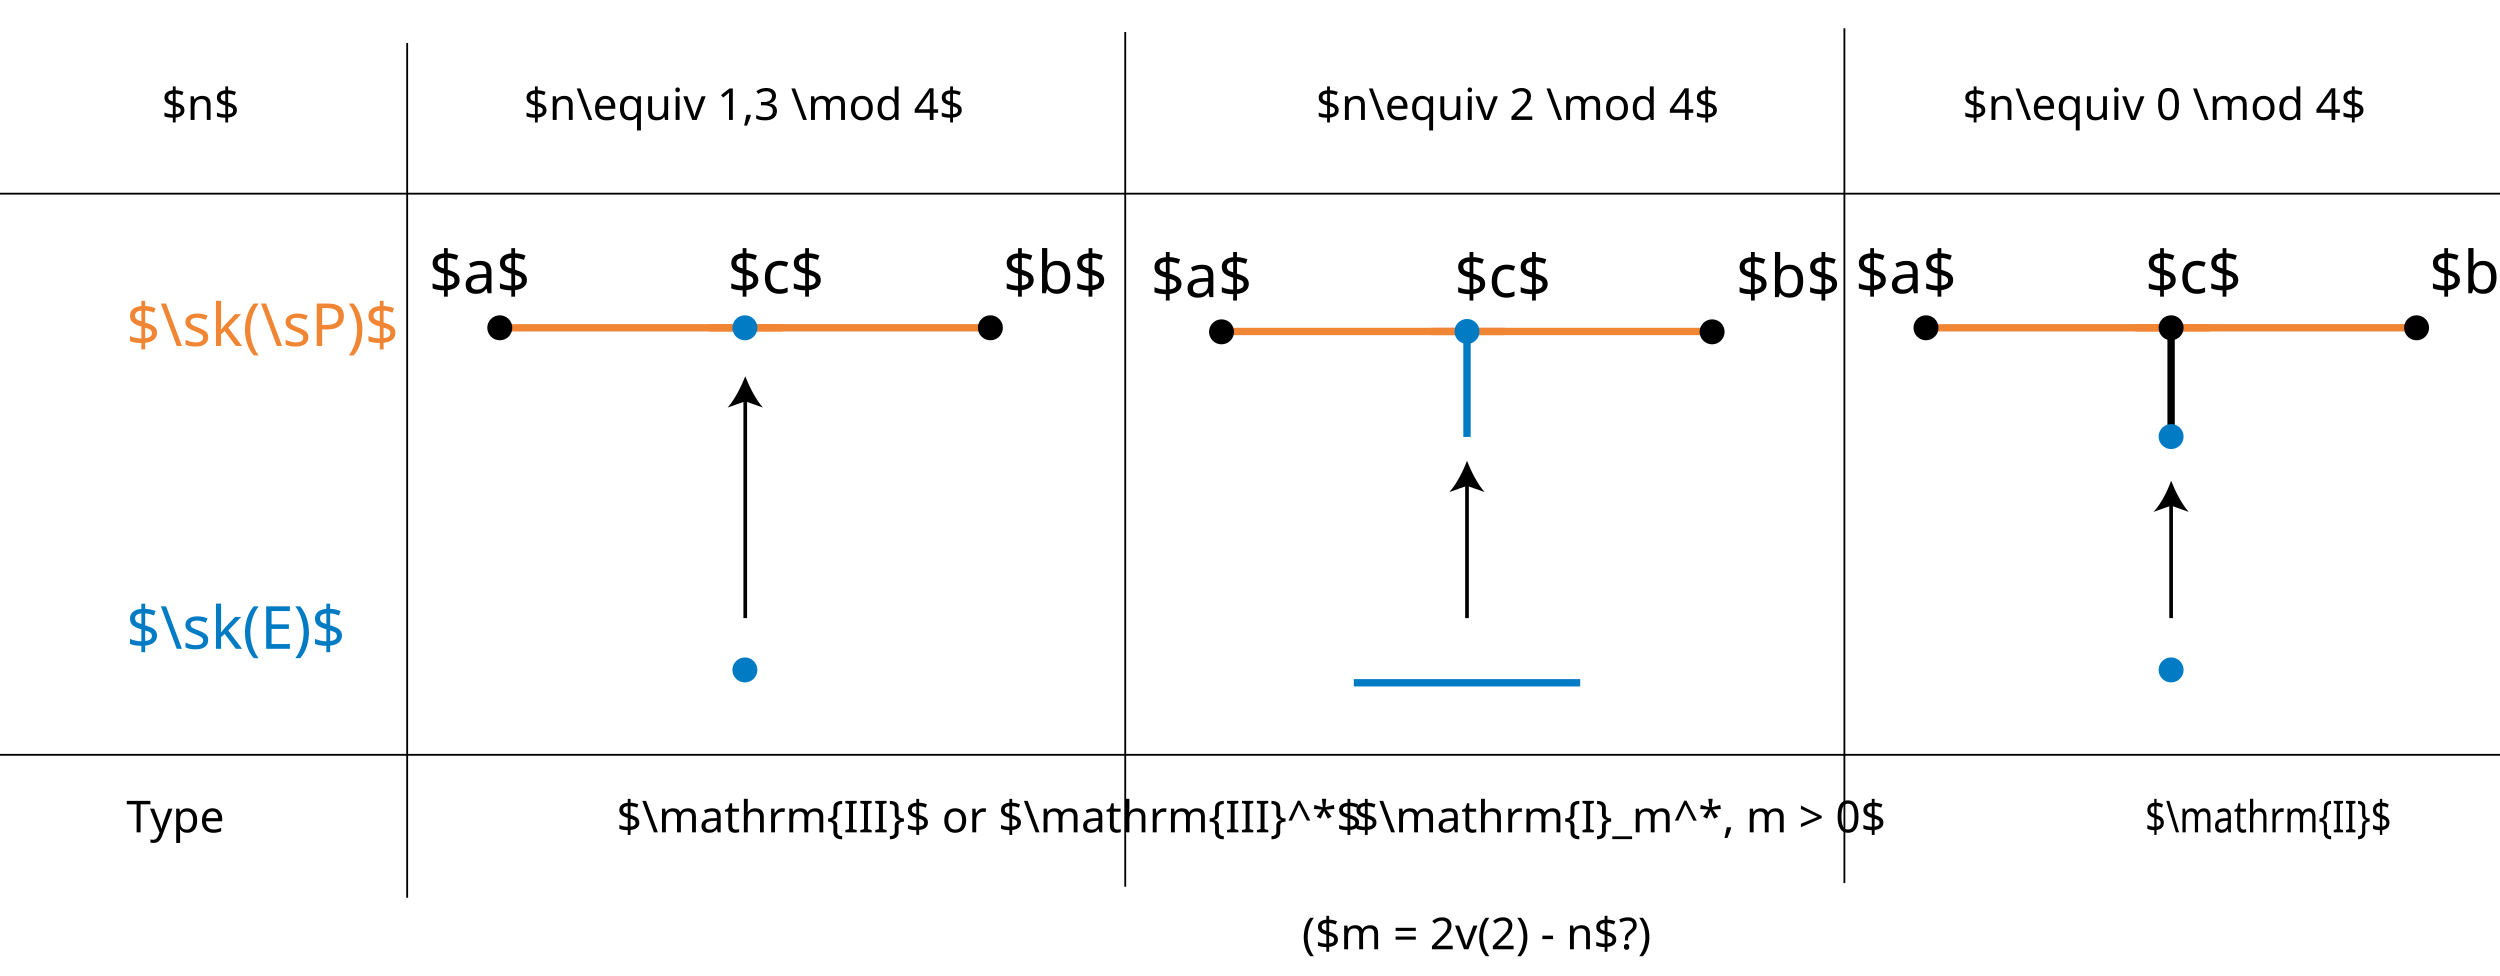
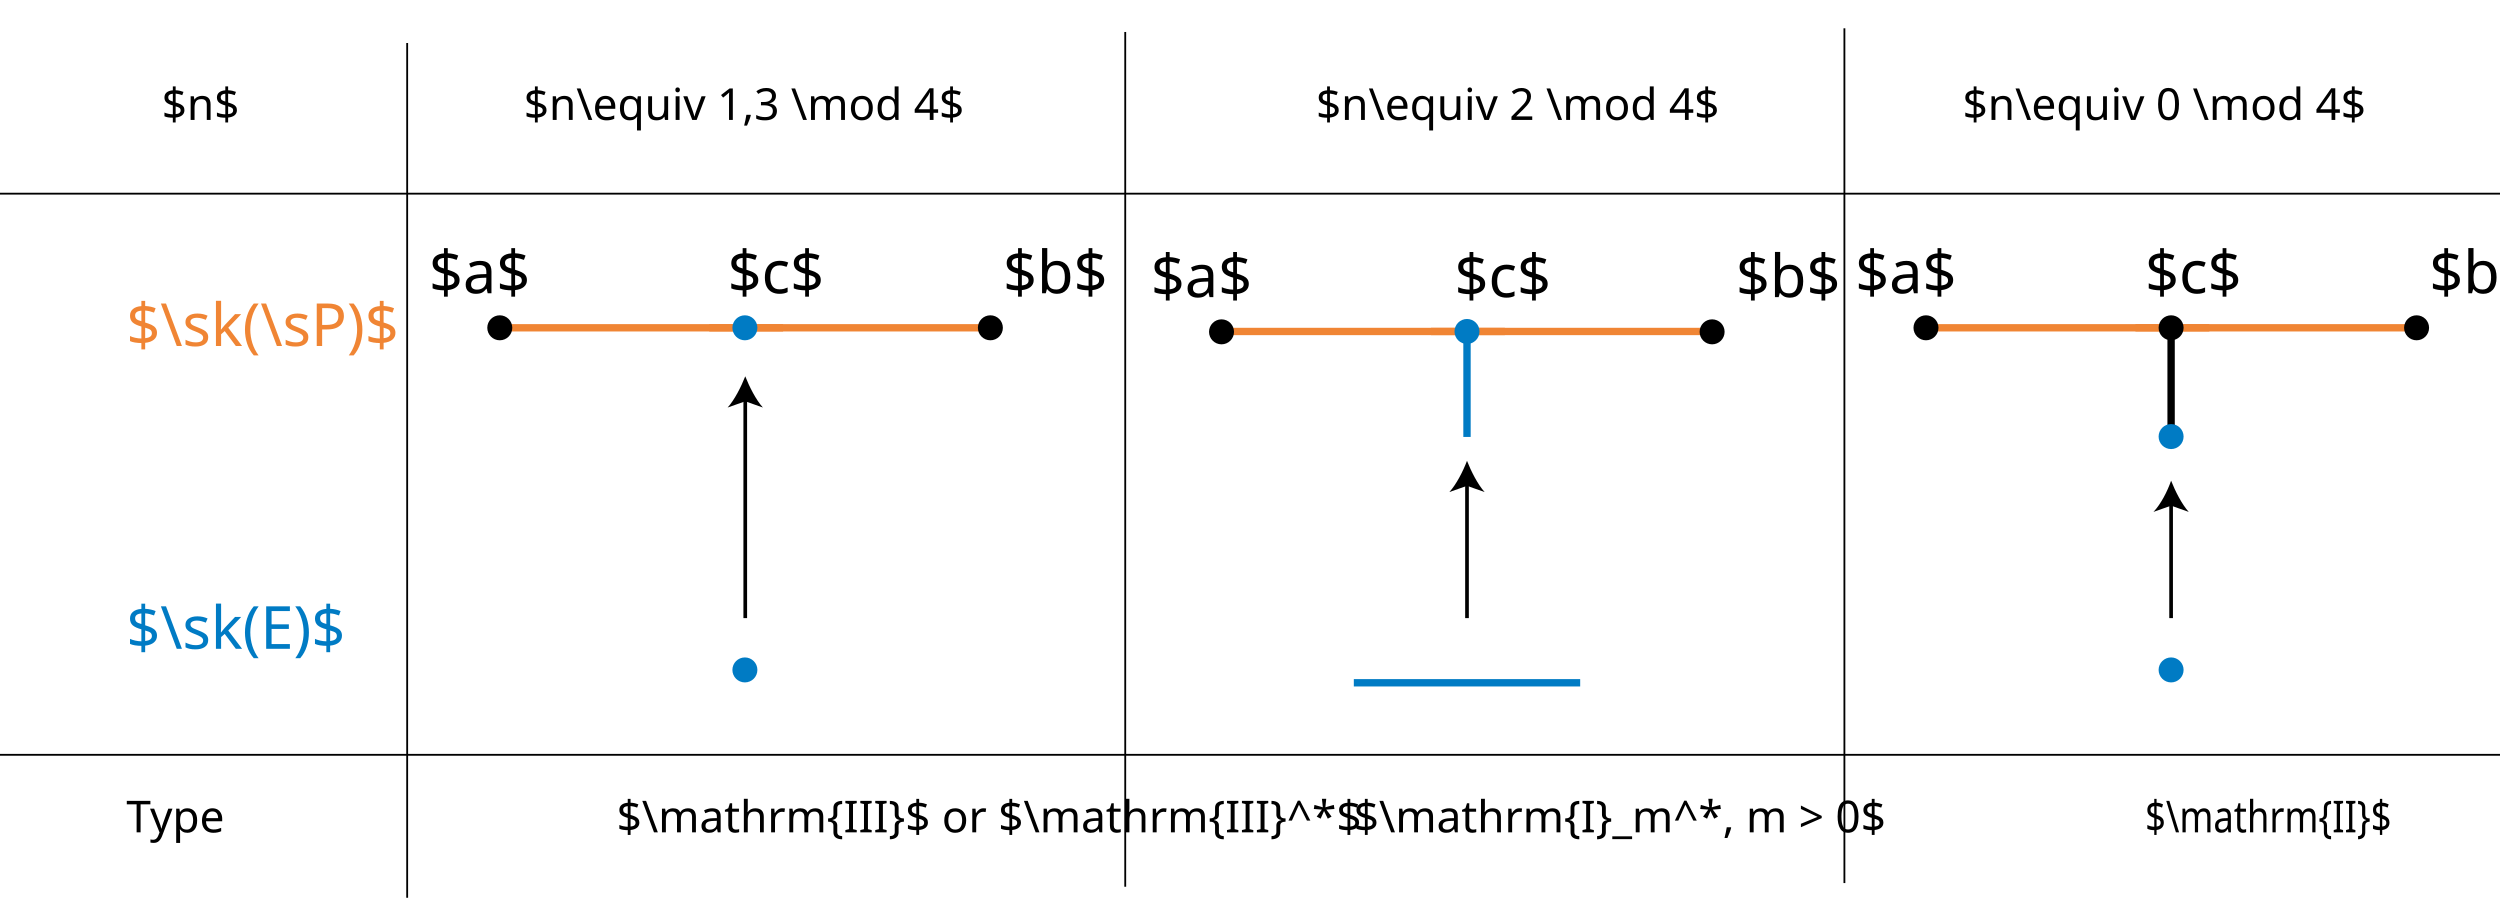
- <svg xmlns="http://www.w3.org/2000/svg" version="1.1" id="svg8" x="0px" y="0px" viewBox="0 0 680.3 265.5" style="enable-background:new 0 0 680.3 265.5;" xml:space="preserve">
+ <svg xmlns="http://www.w3.org/2000/svg" version="1.1" id="svg8" x="0px" y="0px" viewBox="0 0 680.3 246.3" style="enable-background:new 0 0 680.3 246.3;" xml:space="preserve">
  <style type="text/css">
	.st0{fill:none;stroke:#000000;stroke-width:2;stroke-miterlimit:10;}
	.st1{fill:#F08534;}
	.st2{font-family:'ArialMT';}
	.st3{font-size:16.168px;}
	.st4{fill:#007BC4;}
	.st5{fill:none;stroke:#F08534;stroke-width:2;stroke-miterlimit:10;}
	.st6{font-size:12px;}
	.st7{fill:none;stroke:#000000;stroke-width:0.5;stroke-miterlimit:10;}
	.st8{fill:none;stroke:#000000;stroke-miterlimit:10;}
	.st9{fill:none;stroke:#007BC4;stroke-width:2;stroke-miterlimit:10;}
- 	.st10{font-family:'MyriadPro-Regular';}
</style>
  <line class="st0" x1="590.8" y1="118.8" x2="590.8" y2="90.1" />
  <g id="layer1" transform="translate(0,-177)">
</g>
  <text transform="matrix(1 0 0 1 34.3786 94.1484)" class="st1 st2 st3">$\sk(\sP)$</text>
  <text transform="matrix(1 0 0 1 34.3784 176.5477)" class="st4 st2 st3">$\sk(E)$</text>
  <line class="st5" x1="193" y1="89.2" x2="270.1" y2="89.2" />
  <circle cx="269.5" cy="89.2" r="3.4" />
  <text transform="matrix(1 0 0 1 272.9394 79.7991)" class="st2 st3">$b$</text>
  <line class="st5" x1="136" y1="89.2" x2="213.1" y2="89.2" />
  <text transform="matrix(1 0 0 1 116.721 79.7988)" class="st2 st3">$a$</text>
  <circle cx="136" cy="89.2" r="3.4" />
  <text transform="matrix(1 0 0 1 34.3787 226.4975)" class="st2 st6">Type</text>
  <text transform="matrix(1 0 0 1 167.7914 226.4975)" class="st2 st6">$\mathrm{III}$ or $\mathrm{III}^*$</text>
  <text transform="matrix(0.8246 0 0 1 583.7178 226.4974)" class="st2 st6">$\mathrm{II}$</text>
  <text transform="matrix(1 0 0 1 43.9996 32.6284)" class="st2 st6">$n$</text>
  <line class="st7" x1="110.8" y1="11.7" x2="110.8" y2="244.3" />
  <line class="st7" x1="306.2" y1="8.7" x2="306.2" y2="241.3" />
  <line class="st7" x1="-8.5" y1="52.7" x2="708.2" y2="52.7" />
  <line class="st7" x1="-4.9" y1="205.4" x2="711.8" y2="205.4" />
  <circle class="st4" cx="202.7" cy="89.2" r="3.4" />
  <circle class="st4" cx="202.7" cy="182.3" r="3.4" />
  <g>
    <g>
      <line class="st8" x1="202.8" y1="168.2" x2="202.8" y2="108.4" />
      <g>
        <path d="M202.8,102.4c1.1,2.8,2.9,6.4,4.8,8.5l-4.8-1.7l-4.8,1.7C199.9,108.8,201.7,105.2,202.8,102.4z" />
      </g>
    </g>
  </g>
  <g>
    <text transform="matrix(1 0 0 1 142.531 32.6284)" class="st2 st6">$n\equiv 1,3 \mod 4$</text>
  </g>
  <g>
    <text transform="matrix(1 0 0 1 358.1016 32.6285)" class="st2 st6">$n\equiv 2 \mod 4$</text>
  </g>
  <text transform="matrix(1 0 0 1 368.3781 226.4977)" class="st2 st6">$\mathrm{I}_m^*, m &gt; 0$</text>
  <line class="st5" x1="389.4" y1="90.2" x2="466.6" y2="90.2" />
  <circle cx="465.9" cy="90.3" r="3.4" />
  <text transform="matrix(1 0 0 1 472.3761 80.8481)" class="st2 st3">$b$</text>
  <line class="st5" x1="332.4" y1="90.2" x2="409.5" y2="90.2" />
  <text transform="matrix(1 0 0 1 313.1577 80.8478)" class="st2 st3">$a$</text>
  <circle cx="332.4" cy="90.3" r="3.4" />
  <circle class="st4" cx="399.2" cy="90.2" r="3.4" />
  <g>
    <g>
      <line class="st8" x1="399.2" y1="168.2" x2="399.2" y2="131.5" />
      <g>
        <path d="M399.2,125.4c1.1,2.8,2.9,6.4,4.8,8.5l-4.8-1.7l-4.8,1.7C396.3,131.8,398.1,128.3,399.2,125.4z" />
      </g>
    </g>
  </g>
  <line class="st9" x1="399.2" y1="90.2" x2="399.2" y2="118.9" />
  <line class="st9" x1="368.4" y1="185.8" x2="430" y2="185.8" />
  <line class="st5" x1="581.1" y1="89.2" x2="658.2" y2="89.2" />
  <circle cx="657.6" cy="89.2" r="3.4" />
  <text transform="matrix(1 0 0 1 661.0487 79.7991)" class="st2 st3">$b$</text>
  <line class="st5" x1="524.1" y1="89.2" x2="601.2" y2="89.2" />
  <text transform="matrix(1 0 0 1 504.8303 79.7988)" class="st2 st3">$a$</text>
  <circle cx="524.1" cy="89.2" r="3.4" />
  <circle cx="590.8" cy="89.2" r="3.4" />
  <circle class="st4" cx="590.8" cy="182.3" r="3.4" />
  <g>
    <g>
      <line class="st8" x1="590.8" y1="168.2" x2="590.8" y2="136.9" />
      <g>
        <path d="M590.8,130.8c1.1,2.8,2.9,6.4,4.8,8.5l-4.8-1.7l-4.8,1.7C588,137.2,589.8,133.7,590.8,130.8z" />
      </g>
    </g>
  </g>
  <line class="st7" x1="501.9" y1="7.7" x2="501.9" y2="240.3" />
  <circle class="st4" cx="590.8" cy="118.8" r="3.4" />
  <g>
    <text transform="matrix(1 0 0 1 534.051 32.6287)" class="st2 st6">$n\equiv 0 \mod 4$</text>
  </g>
-   <text transform="matrix(1 0 0 1 354.2941 258.3083)" class="st10 st6">($m = 2v(2) - n$?)</text>
  <text transform="matrix(1 0 0 1 197.9998 79.7987)" class="st2 st3">$c$</text>
  <text transform="matrix(1 0 0 1 395.7998 80.8483)" class="st2 st3">$c$</text>
  <text transform="matrix(1 0 0 1 583.7176 79.7987)" class="st2 st3">$c$</text>
</svg>
